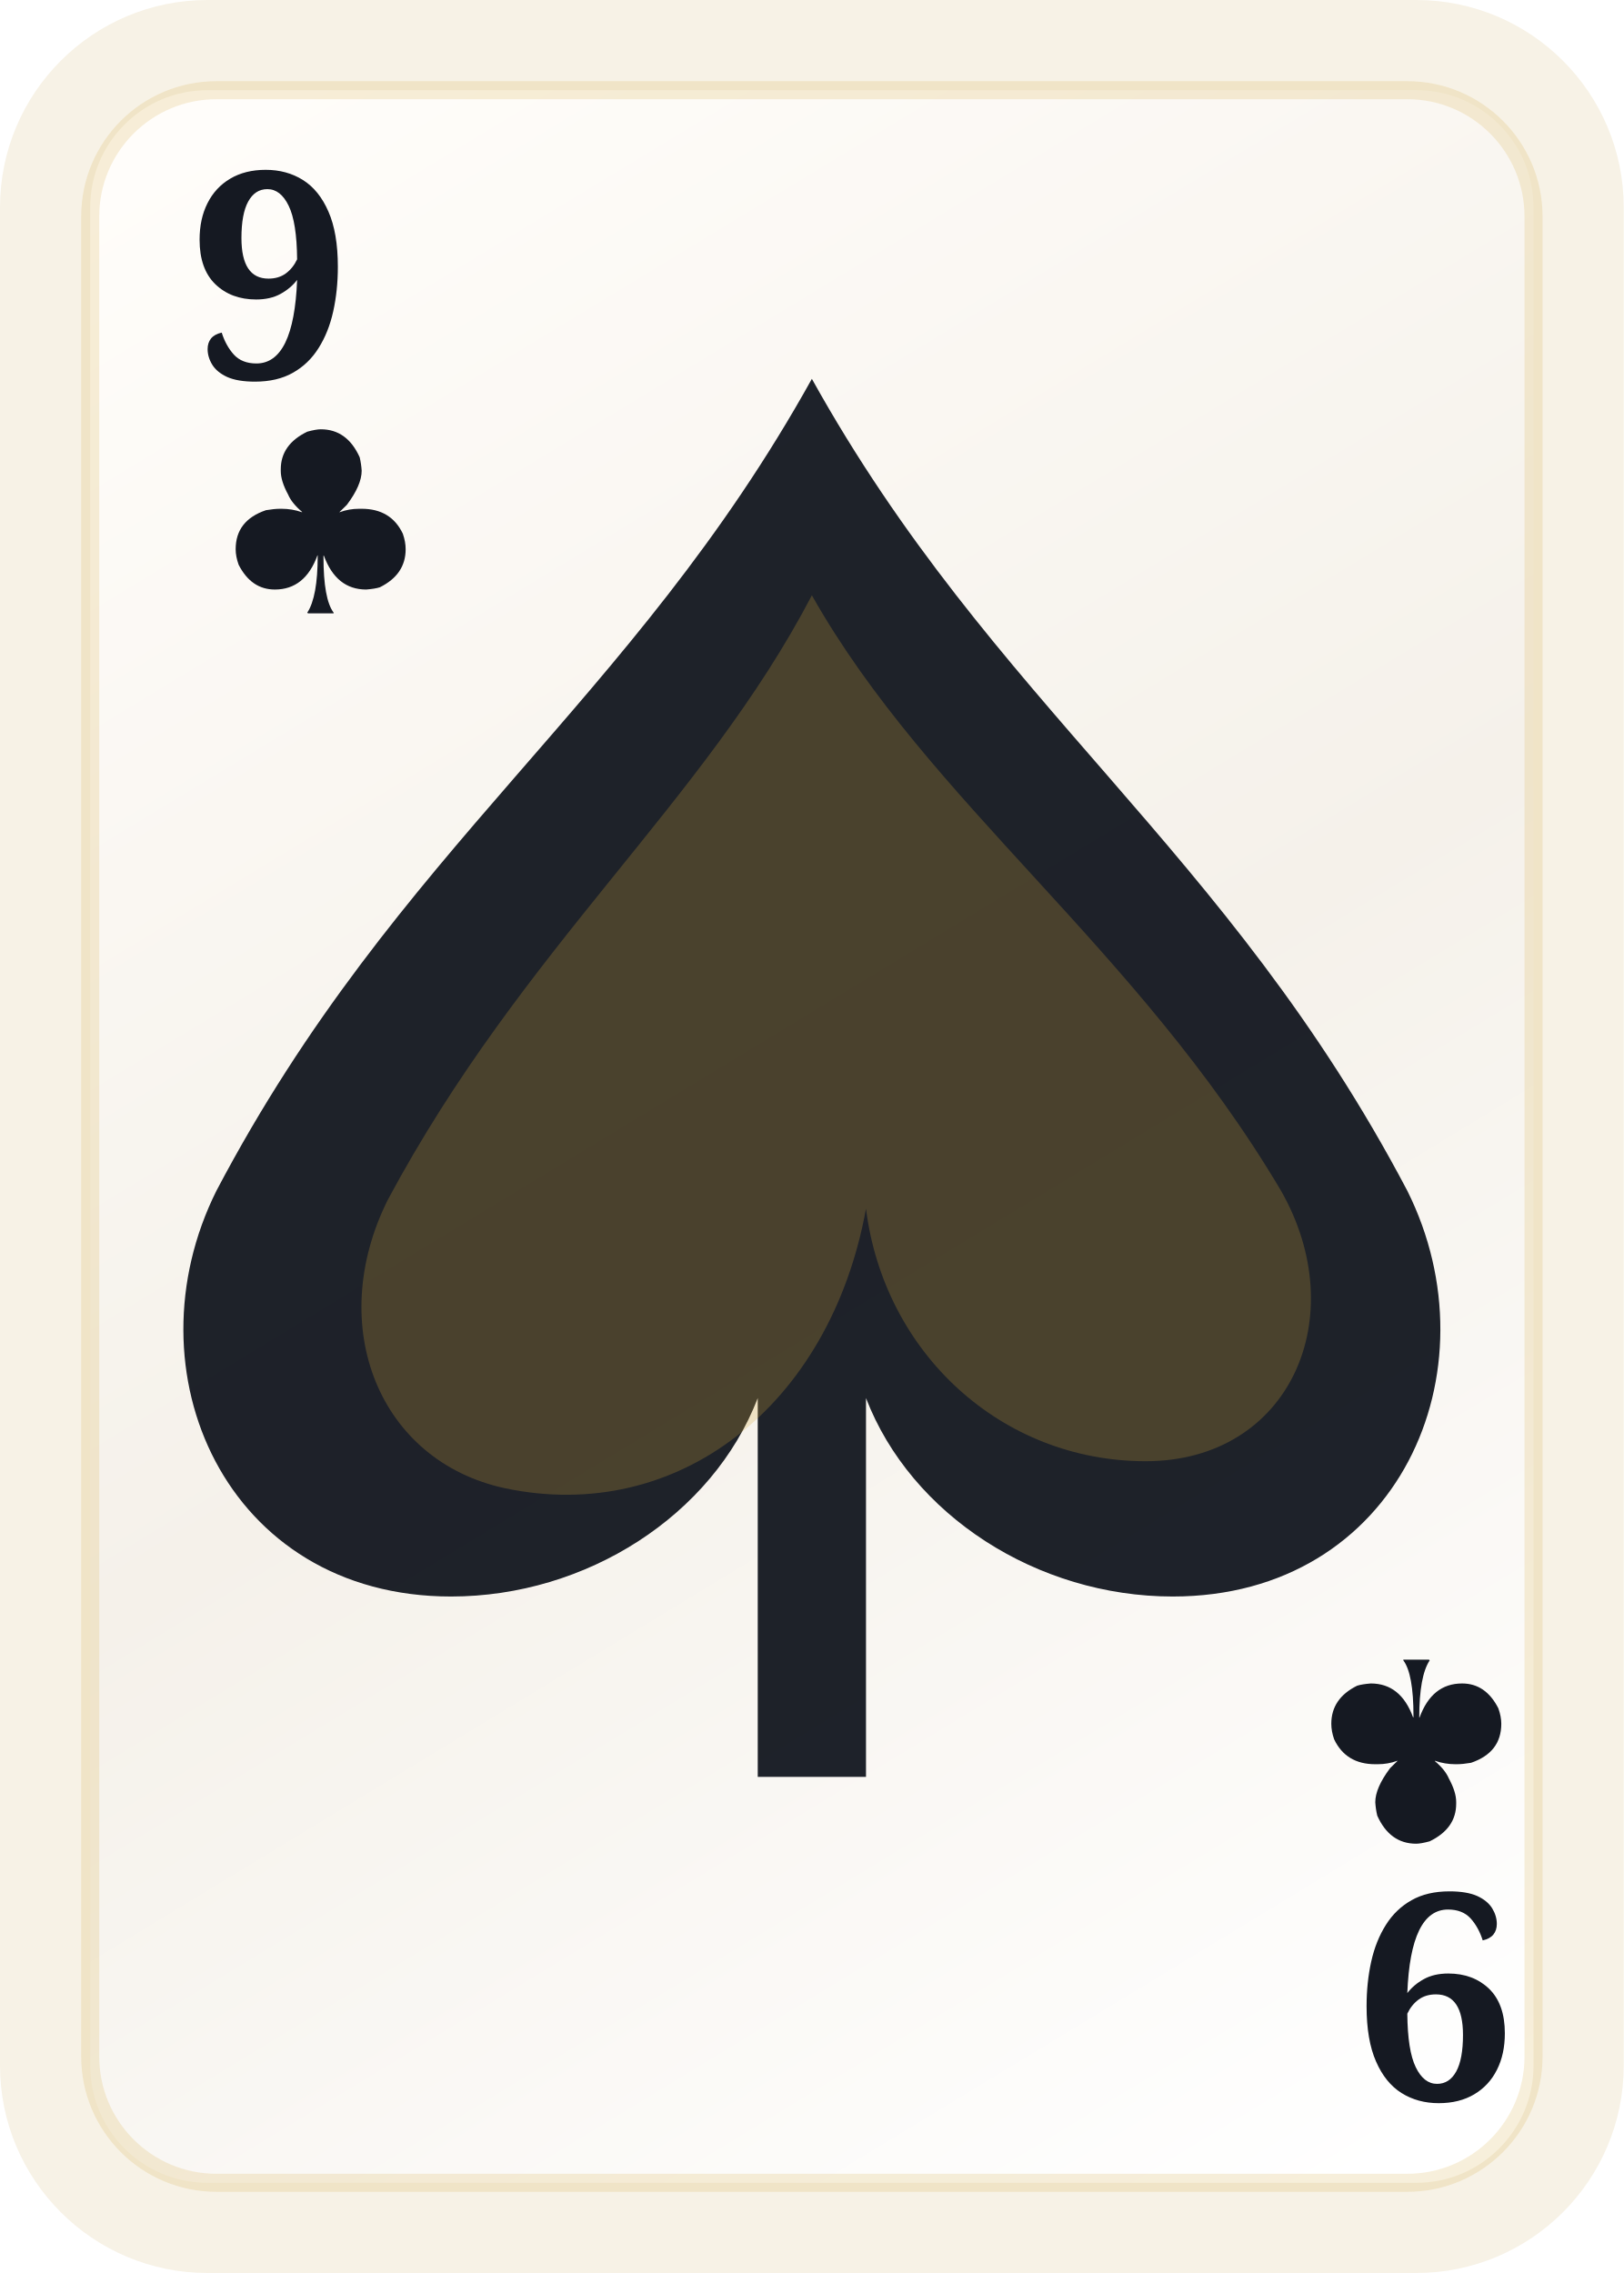
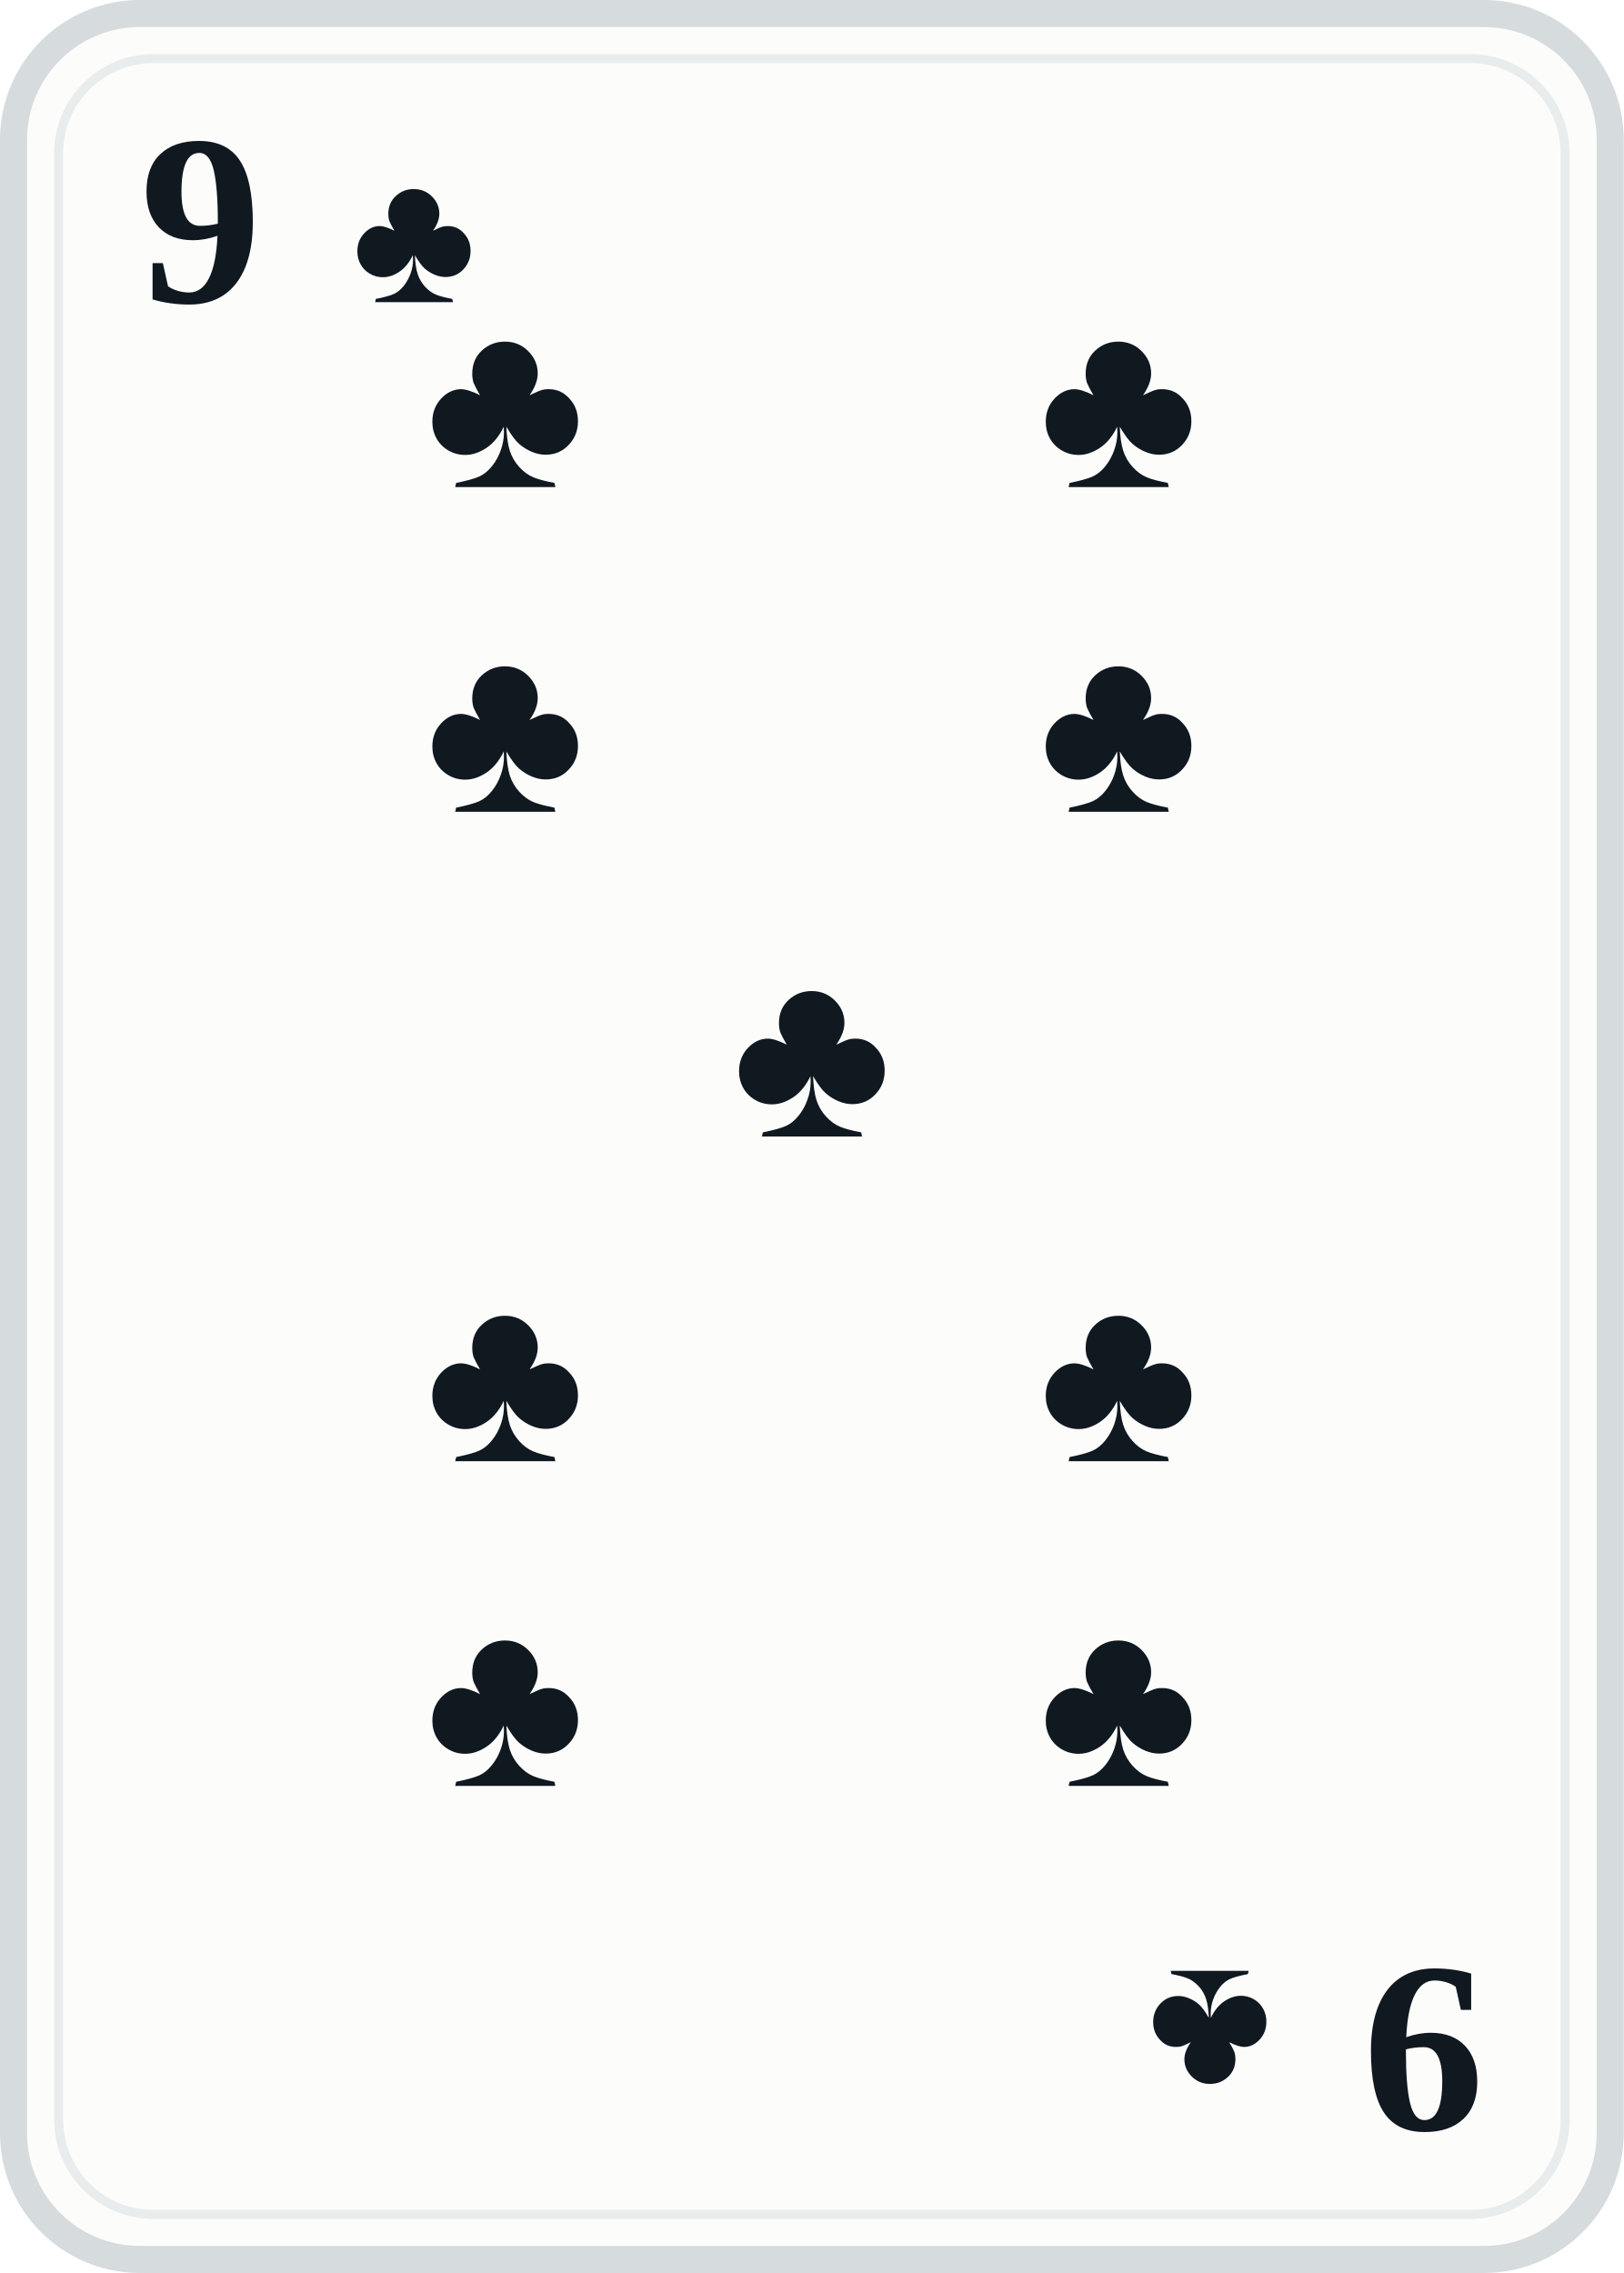
- <svg xmlns="http://www.w3.org/2000/svg" width="180" height="252" viewBox="0 0 180 252" fill="none">
-   <rect x="5" y="5" width="170" height="242" rx="18" fill="url(#paper)" stroke="#f7f2e6" stroke-width="10" />
-   <rect x="10" y="10" width="160" height="232" rx="14" stroke="#d6a83c" stroke-opacity="0.18" stroke-width="2" />
-   <path d="M24 132C44 94 70 78 90 42C110 78 136 94 156 132C166 152 155 177 130 177C115 177 101 168 96 155V197H84V155C79 168 65 177 50 177C25 177 14 152 24 132Z" fill="#151922" fill-opacity="0.96" />
-   <path d="M90 66C103 89 126 105 142 132C150 146 143 162 127 162C111 162 98 150 96 134C92 156 75 169 56 165C42 162 36 147 43 133C58 105 78 89 90 66Z" fill="#d6a83c" fill-opacity="0.24" />
-   <text x="21" y="42" fill="#151922" font-family="Georgia, serif" font-size="32" font-weight="800">9</text>
-   <text x="23" y="68" fill="#151922" font-family="Georgia, serif" font-size="28" font-weight="800">♣</text>
-   <text x="159" y="210" fill="#151922" font-family="Georgia, serif" font-size="32" font-weight="800" text-anchor="middle" transform="rotate(180 159 210)">9</text>
-   <text x="157" y="184" fill="#151922" font-family="Georgia, serif" font-size="28" font-weight="800" text-anchor="middle" transform="rotate(180 157 184)">♣</text>
-   <defs>
-     <linearGradient id="paper" x1="22" y1="14" x2="158" y2="238" gradientUnits="userSpaceOnUse">
-       <stop stop-color="#fffdfa" />
-       <stop offset="0.52" stop-color="#f5f1ea" />
-       <stop offset="1" stop-color="#ffffff" />
-     </linearGradient>
-   </defs>
+ <svg xmlns="http://www.w3.org/2000/svg" width="360" height="504" viewBox="0 0 360 504" fill="none">
+   <rect x="3" y="3" width="354" height="498" rx="28" fill="#FCFCFB" stroke="#D6DBDE" stroke-width="6" />
+   <rect x="13" y="13" width="334" height="478" rx="21" stroke="#E9ECEC" stroke-width="2" />
+   <g fill="#101820" font-family="Georgia, 'Times New Roman', serif">
+     <text x="31" y="67" font-size="54" font-weight="700">9</text>
+     <text x="78" y="67" font-size="42" font-weight="700">♣</text>
+     <text x="112" y="108" text-anchor="middle" class="pip">♣</text>
+     <text x="248" y="108" text-anchor="middle" class="pip">♣</text>
+     <text x="112" y="180" text-anchor="middle" class="pip">♣</text>
+     <text x="248" y="180" text-anchor="middle" class="pip">♣</text>
+     <text x="180" y="252" text-anchor="middle" class="pip">♣</text>
+     <text x="112" y="324" text-anchor="middle" class="pip">♣</text>
+     <text x="248" y="324" text-anchor="middle" class="pip">♣</text>
+     <text x="112" y="396" text-anchor="middle" class="pip">♣</text>
+     <text x="248" y="396" text-anchor="middle" class="pip">♣</text>
+   </g>
+   <g transform="rotate(180 180 252)" fill="#101820" font-family="Georgia, 'Times New Roman', serif">
+     <text x="31" y="67" font-size="54" font-weight="700">9</text>
+     <text x="78" y="67" font-size="42" font-weight="700">♣</text>
+   </g>
+   <style>.pip{font-size:54px;font-weight:700}.face-suit{font-size:142px;font-weight:700}</style>
</svg>
